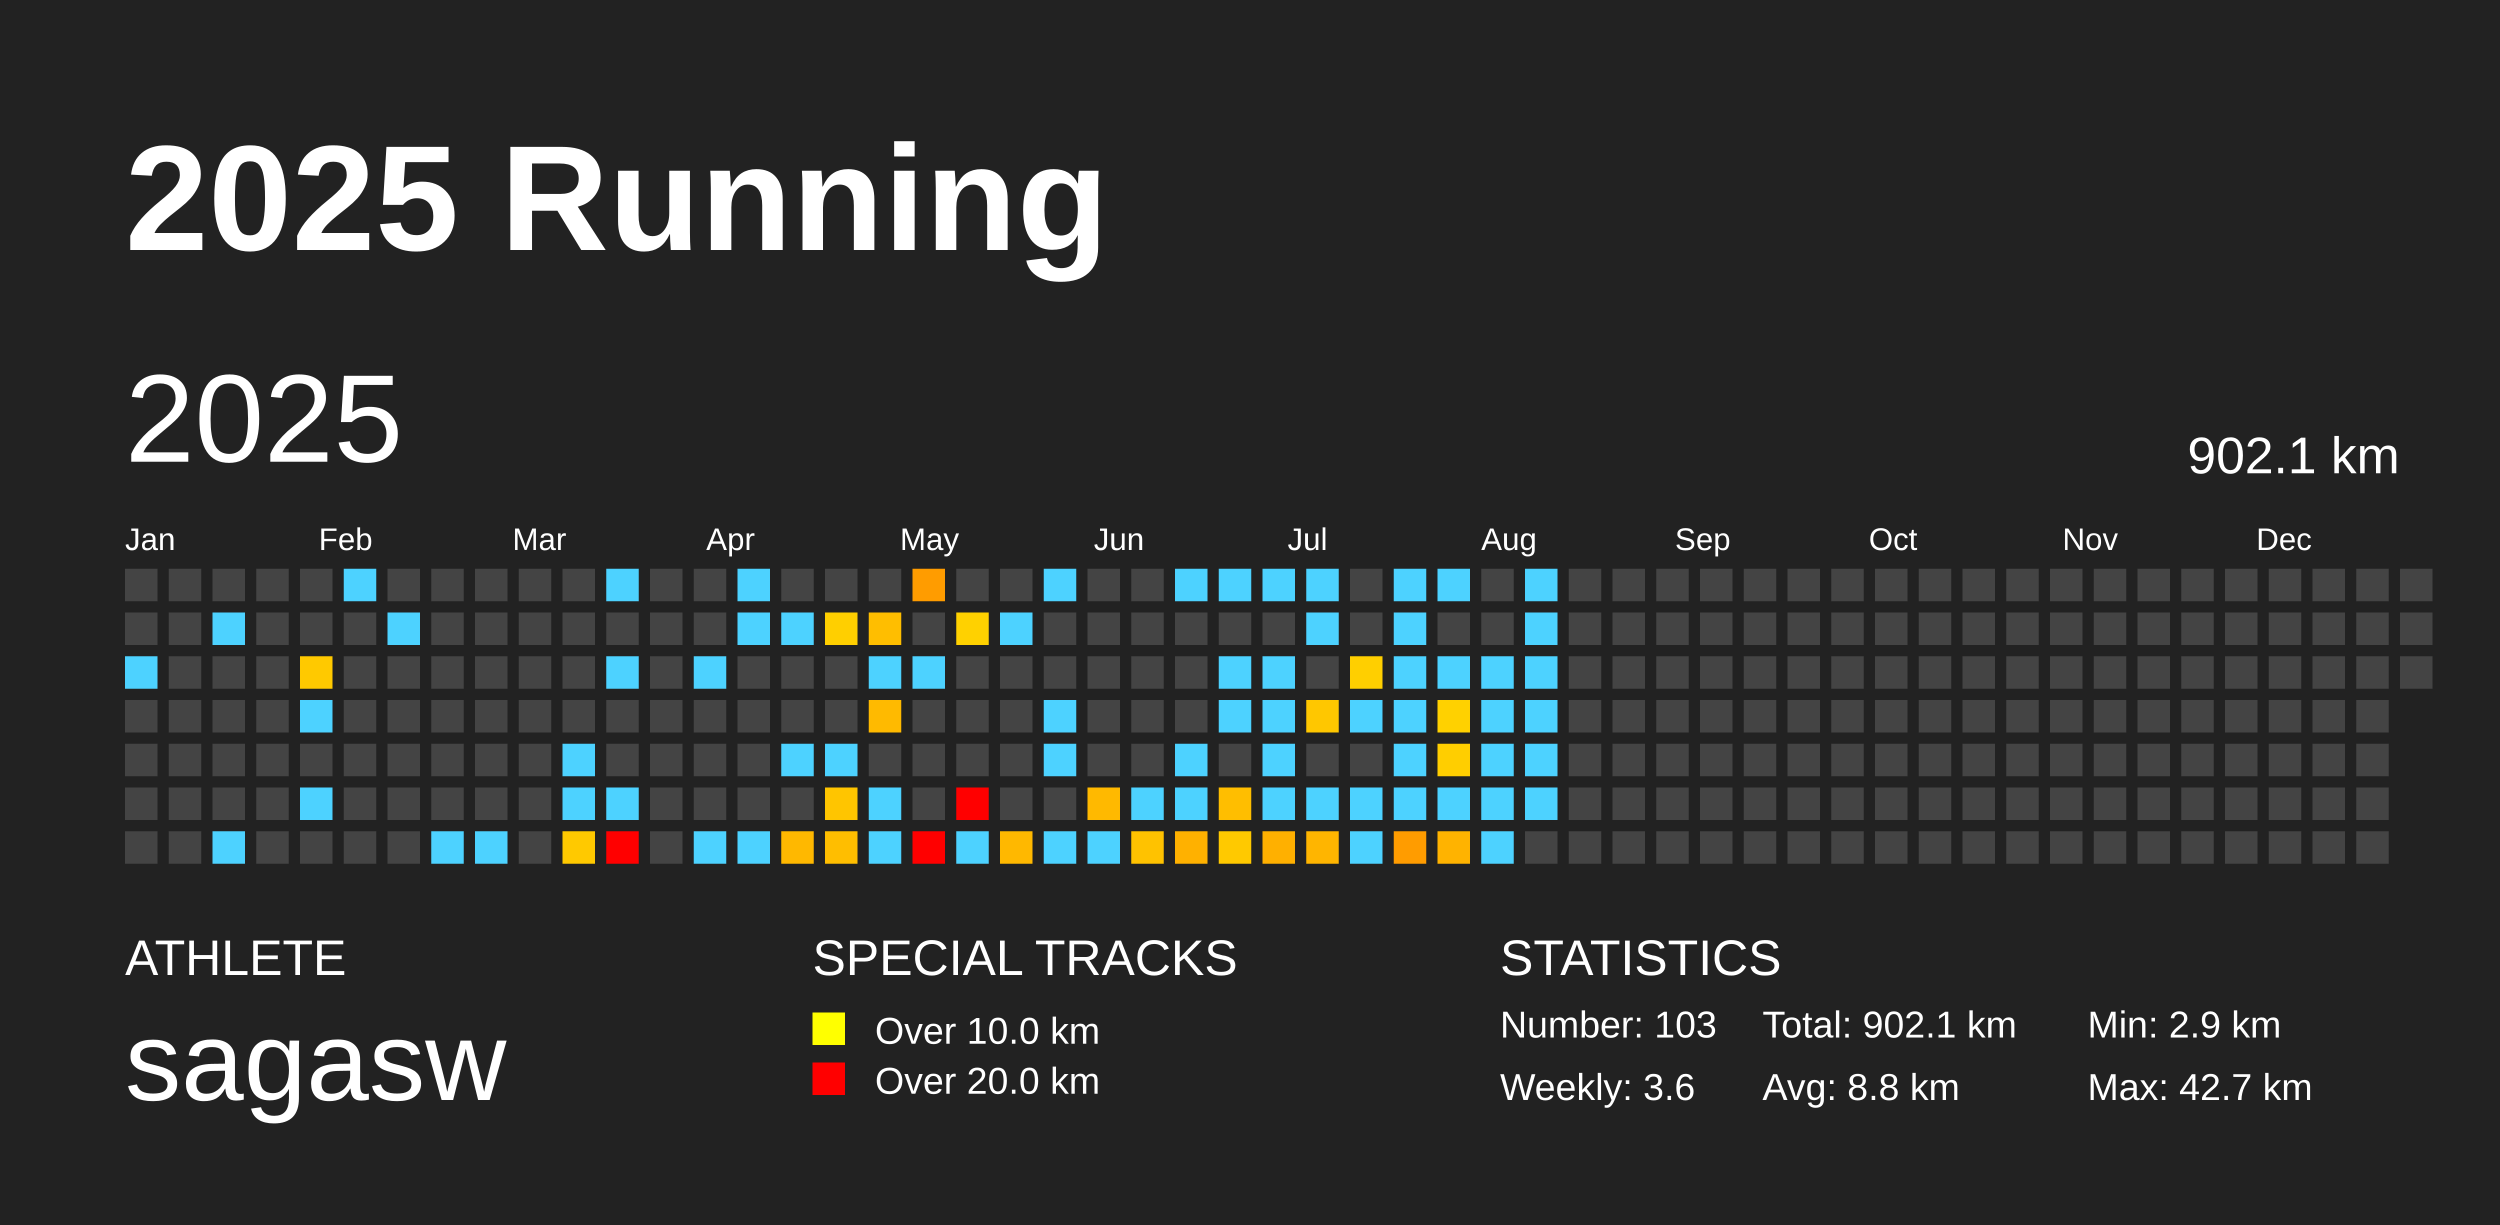
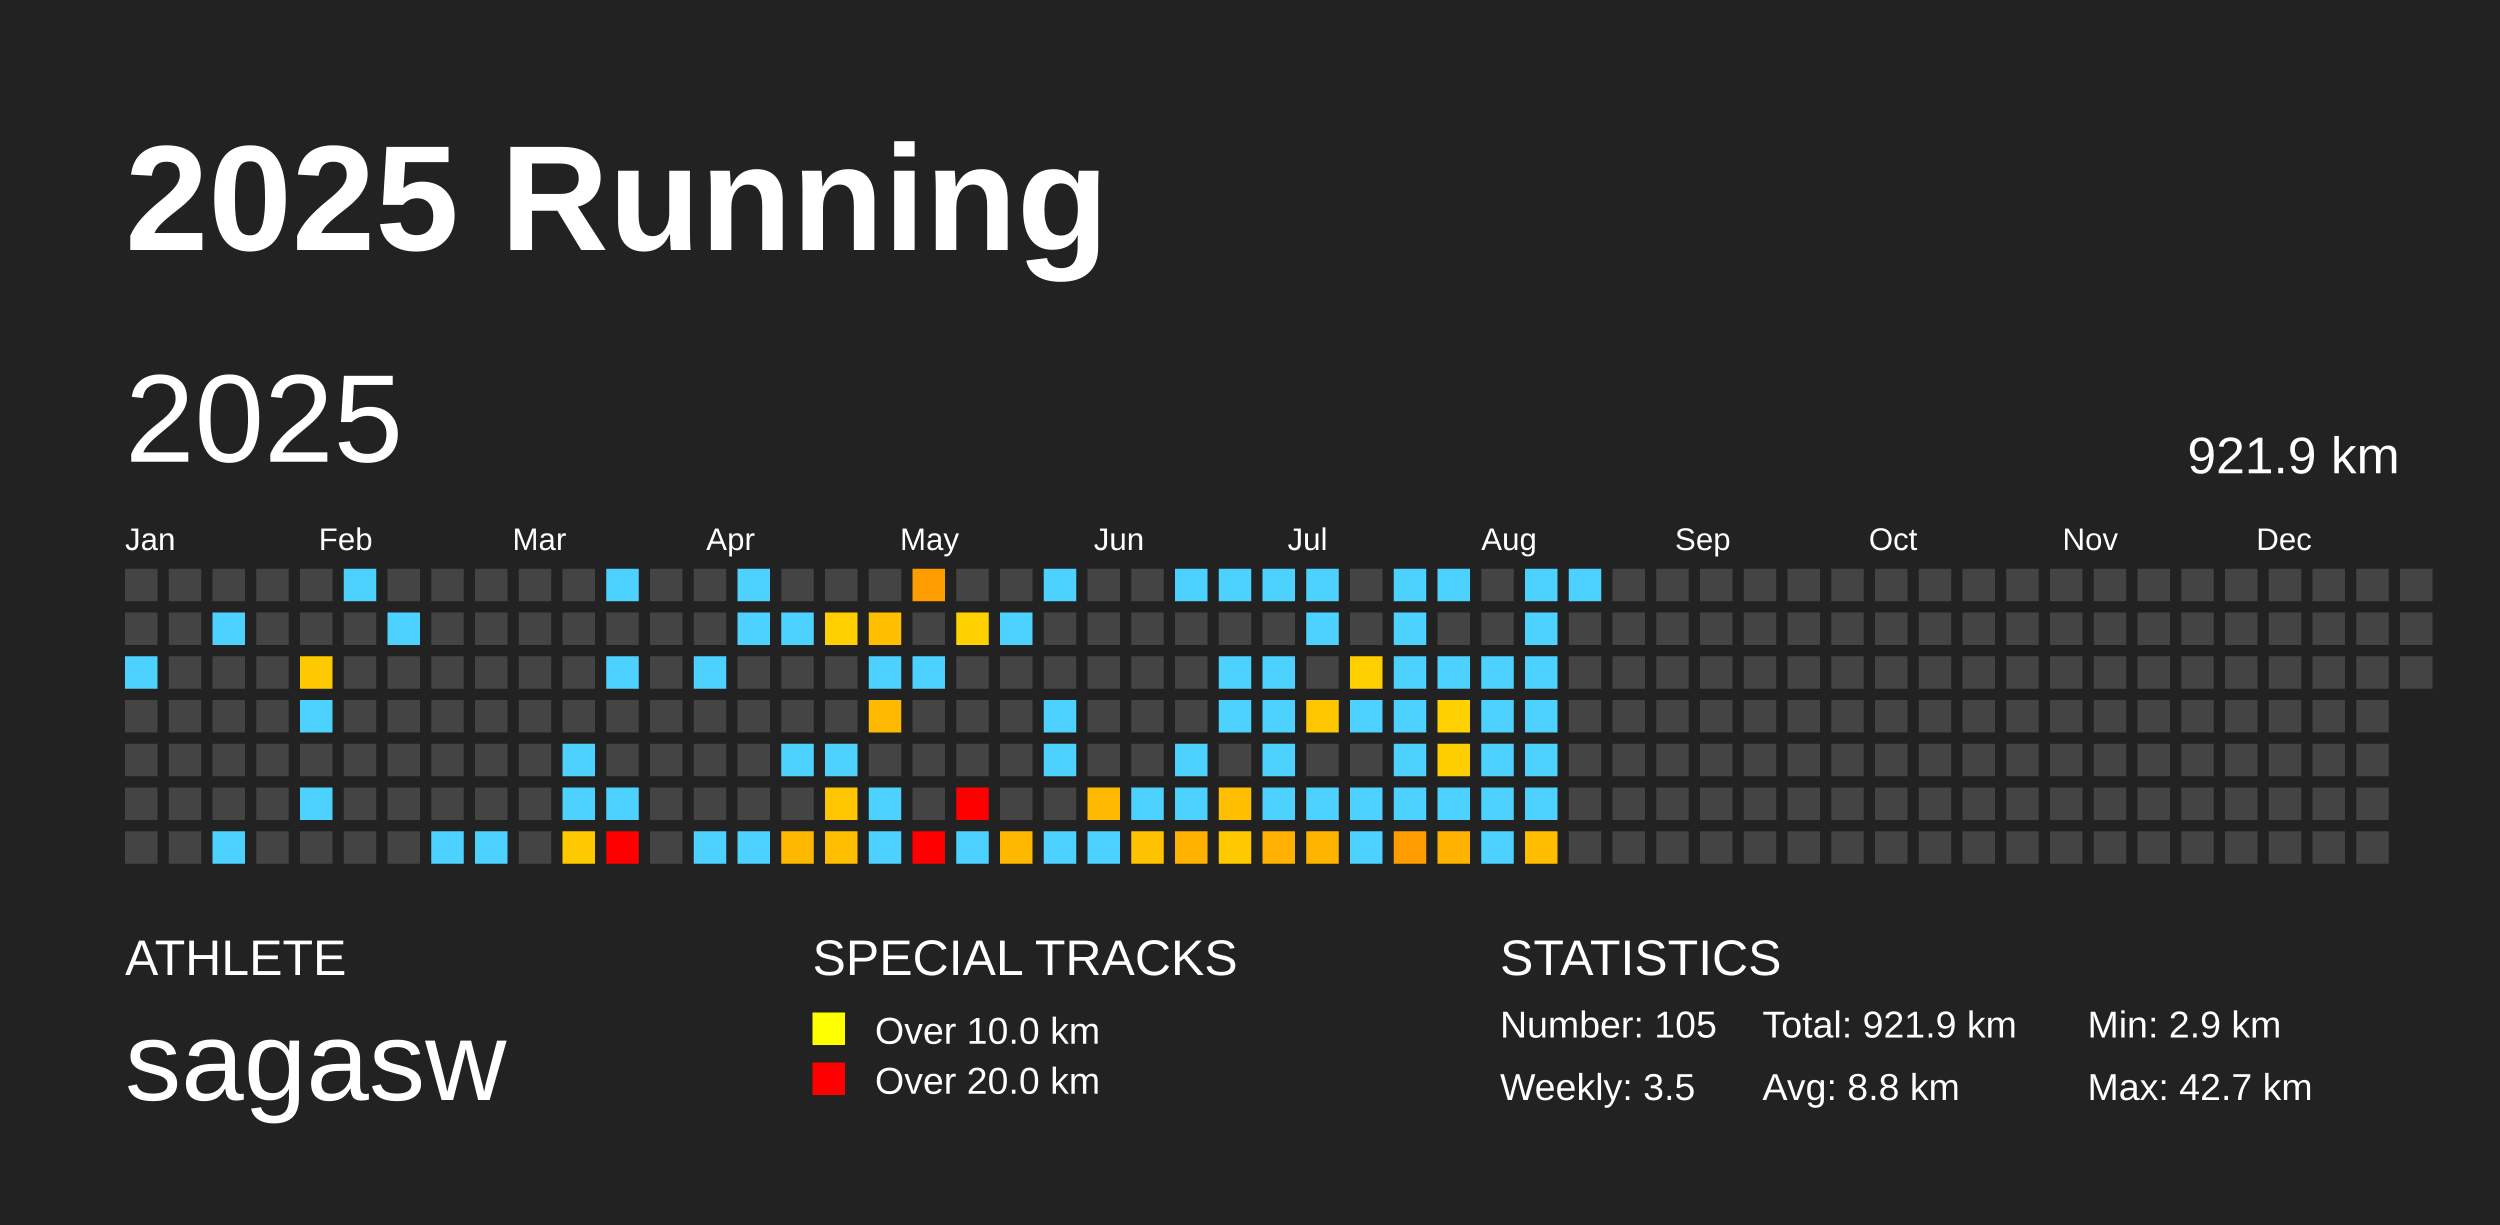
<svg xmlns="http://www.w3.org/2000/svg" baseProfile="full" height="98mm" version="1.1" viewBox="0,0,200,98" width="200mm">
  <defs />
  <rect fill="#222222" height="98" width="200" x="0" y="0" />
  <text fill="#FFFFFF" style="font-size:12px; font-family:Arial; font-weight:bold;" x="10" y="20">2025 Running</text>
  <text fill="#FFFFFF" style="font-size:4px; font-family:Arial" x="10" y="78">ATHLETE</text>
  <text fill="#FFFFFF" style="font-size:9px; font-family:Arial" x="10" y="88">sagasw</text>
  <text fill="#FFFFFF" style="font-size:4px; font-family:Arial" x="65" y="78">SPECIAL TRACKS</text>
  <rect fill="yellow" height="2.6" width="2.6" x="65" y="81" />
  <text fill="#FFFFFF" style="font-size:3px; font-family:Arial" x="70" y="83.5">Over 10.0 km</text>
  <rect fill="red" height="2.6" width="2.6" x="65" y="85" />
  <text fill="#FFFFFF" style="font-size:3px; font-family:Arial" x="70" y="87.5">Over 20.0 km</text>
  <text fill="#FFFFFF" style="font-size:4px; font-family:Arial" x="120" y="78">STATISTICS</text>
-   <text fill="#FFFFFF" style="font-size:3px; font-family:Arial" x="120" y="83">Number: 103</text>
-   <text fill="#FFFFFF" style="font-size:3px; font-family:Arial" x="120" y="88">Weekly: 3.6</text>
-   <text fill="#FFFFFF" style="font-size:3px; font-family:Arial" x="141" y="83">Total: 902.1 km</text>
+   <text fill="#FFFFFF" style="font-size:3px; font-family:Arial" x="120" y="83">Number: 105</text>
+   <text fill="#FFFFFF" style="font-size:3px; font-family:Arial" x="120" y="88">Weekly: 3.5</text>
+   <text fill="#FFFFFF" style="font-size:3px; font-family:Arial" x="141" y="83">Total: 921.9 km</text>
  <text fill="#FFFFFF" style="font-size:3px; font-family:Arial" x="141" y="88">Avg: 8.8 km</text>
  <text fill="#FFFFFF" style="font-size:3px; font-family:Arial" x="167" y="83">Min: 2.9 km</text>
  <text fill="#FFFFFF" style="font-size:3px; font-family:Arial" x="167" y="88">Max: 42.7 km</text>
  <text dominant-baseline="hanging" fill="#FFFFFF" style="font-size:10.0px; font-family:Arial;" x="10" y="30">2025</text>
-   <text dominant-baseline="hanging" fill="#FFFFFF" style="font-size:4.125px; font-family:Arial;" x="175" y="35">902.1 km</text>
+   <text dominant-baseline="hanging" fill="#FFFFFF" style="font-size:4.125px; font-family:Arial;" x="175" y="35">921.9 km</text>
  <text fill="#FFFFFF" style="font-size:2.5px; font-family:Arial" x="10.0" y="44">Jan</text>
  <text fill="#FFFFFF" style="font-size:2.5px; font-family:Arial" x="25.5" y="44">Feb</text>
  <text fill="#FFFFFF" style="font-size:2.5px; font-family:Arial" x="41.0" y="44">Mar</text>
  <text fill="#FFFFFF" style="font-size:2.5px; font-family:Arial" x="56.5" y="44">Apr</text>
  <text fill="#FFFFFF" style="font-size:2.5px; font-family:Arial" x="72.0" y="44">May</text>
  <text fill="#FFFFFF" style="font-size:2.5px; font-family:Arial" x="87.5" y="44">Jun</text>
  <text fill="#FFFFFF" style="font-size:2.5px; font-family:Arial" x="103.0" y="44">Jul</text>
  <text fill="#FFFFFF" style="font-size:2.5px; font-family:Arial" x="118.5" y="44">Aug</text>
  <text fill="#FFFFFF" style="font-size:2.5px; font-family:Arial" x="134.0" y="44">Sep</text>
  <text fill="#FFFFFF" style="font-size:2.5px; font-family:Arial" x="149.5" y="44">Oct</text>
  <text fill="#FFFFFF" style="font-size:2.5px; font-family:Arial" x="165.0" y="44">Nov</text>
  <text fill="#FFFFFF" style="font-size:2.5px; font-family:Arial" x="180.5" y="44">Dec</text>
  <rect fill="#444444" height="2.6" width="2.6" x="10.0" y="45.5" />
  <rect fill="#444444" height="2.6" width="2.6" x="10.0" y="49.0" />
  <rect fill="#4dd2ff" height="2.6" width="2.6" x="10.0" y="52.5" />
  <rect fill="#444444" height="2.6" width="2.6" x="10.0" y="56.0" />
  <rect fill="#444444" height="2.6" width="2.6" x="10.0" y="59.5" />
  <rect fill="#444444" height="2.6" width="2.6" x="10.0" y="63.0" />
  <rect fill="#444444" height="2.6" width="2.6" x="10.0" y="66.5" />
  <rect fill="#444444" height="2.6" width="2.6" x="13.5" y="45.5" />
  <rect fill="#444444" height="2.6" width="2.6" x="13.5" y="49.0" />
  <rect fill="#444444" height="2.6" width="2.6" x="13.5" y="52.5" />
  <rect fill="#444444" height="2.6" width="2.6" x="13.5" y="56.0" />
  <rect fill="#444444" height="2.6" width="2.6" x="13.5" y="59.5" />
  <rect fill="#444444" height="2.6" width="2.6" x="13.5" y="63.0" />
  <rect fill="#444444" height="2.6" width="2.6" x="13.5" y="66.5" />
  <rect fill="#444444" height="2.6" width="2.6" x="17.0" y="45.5" />
  <rect fill="#4dd2ff" height="2.6" width="2.6" x="17.0" y="49.0" />
  <rect fill="#444444" height="2.6" width="2.6" x="17.0" y="52.5" />
  <rect fill="#444444" height="2.6" width="2.6" x="17.0" y="56.0" />
  <rect fill="#444444" height="2.6" width="2.6" x="17.0" y="59.5" />
  <rect fill="#444444" height="2.6" width="2.6" x="17.0" y="63.0" />
  <rect fill="#4dd2ff" height="2.6" width="2.6" x="17.0" y="66.5" />
  <rect fill="#444444" height="2.6" width="2.6" x="20.5" y="45.5" />
  <rect fill="#444444" height="2.6" width="2.6" x="20.5" y="49.0" />
  <rect fill="#444444" height="2.6" width="2.6" x="20.5" y="52.5" />
  <rect fill="#444444" height="2.6" width="2.6" x="20.5" y="56.0" />
  <rect fill="#444444" height="2.6" width="2.6" x="20.5" y="59.5" />
  <rect fill="#444444" height="2.6" width="2.6" x="20.5" y="63.0" />
  <rect fill="#444444" height="2.6" width="2.6" x="20.5" y="66.5" />
  <rect fill="#444444" height="2.6" width="2.6" x="24.0" y="45.5" />
  <rect fill="#444444" height="2.6" width="2.6" x="24.0" y="49.0" />
  <rect fill="#ffc900" height="2.6" width="2.6" x="24.0" y="52.5" />
  <rect fill="#4dd2ff" height="2.6" width="2.6" x="24.0" y="56.0" />
  <rect fill="#444444" height="2.6" width="2.6" x="24.0" y="59.5" />
  <rect fill="#4dd2ff" height="2.6" width="2.6" x="24.0" y="63.0" />
  <rect fill="#444444" height="2.6" width="2.6" x="24.0" y="66.5" />
  <rect fill="#4dd2ff" height="2.6" width="2.6" x="27.5" y="45.5" />
  <rect fill="#444444" height="2.6" width="2.6" x="27.5" y="49.0" />
  <rect fill="#444444" height="2.6" width="2.6" x="27.5" y="52.5" />
  <rect fill="#444444" height="2.6" width="2.6" x="27.5" y="56.0" />
  <rect fill="#444444" height="2.6" width="2.6" x="27.5" y="59.5" />
  <rect fill="#444444" height="2.6" width="2.6" x="27.5" y="63.0" />
  <rect fill="#444444" height="2.6" width="2.6" x="27.5" y="66.5" />
  <rect fill="#444444" height="2.6" width="2.6" x="31.0" y="45.5" />
  <rect fill="#4dd2ff" height="2.6" width="2.6" x="31.0" y="49.0" />
  <rect fill="#444444" height="2.6" width="2.6" x="31.0" y="52.5" />
  <rect fill="#444444" height="2.6" width="2.6" x="31.0" y="56.0" />
  <rect fill="#444444" height="2.6" width="2.6" x="31.0" y="59.5" />
  <rect fill="#444444" height="2.6" width="2.6" x="31.0" y="63.0" />
  <rect fill="#444444" height="2.6" width="2.6" x="31.0" y="66.5" />
  <rect fill="#444444" height="2.6" width="2.6" x="34.5" y="45.5" />
  <rect fill="#444444" height="2.6" width="2.6" x="34.5" y="49.0" />
  <rect fill="#444444" height="2.6" width="2.6" x="34.5" y="52.5" />
  <rect fill="#444444" height="2.6" width="2.6" x="34.5" y="56.0" />
  <rect fill="#444444" height="2.6" width="2.6" x="34.5" y="59.5" />
  <rect fill="#444444" height="2.6" width="2.6" x="34.5" y="63.0" />
  <rect fill="#4dd2ff" height="2.6" width="2.6" x="34.5" y="66.5" />
  <rect fill="#444444" height="2.6" width="2.6" x="38.0" y="45.5" />
  <rect fill="#444444" height="2.6" width="2.6" x="38.0" y="49.0" />
  <rect fill="#444444" height="2.6" width="2.6" x="38.0" y="52.5" />
  <rect fill="#444444" height="2.6" width="2.6" x="38.0" y="56.0" />
  <rect fill="#444444" height="2.6" width="2.6" x="38.0" y="59.5" />
  <rect fill="#444444" height="2.6" width="2.6" x="38.0" y="63.0" />
  <rect fill="#4dd2ff" height="2.6" width="2.6" x="38.0" y="66.5" />
  <rect fill="#444444" height="2.6" width="2.6" x="41.5" y="45.5" />
  <rect fill="#444444" height="2.6" width="2.6" x="41.5" y="49.0" />
  <rect fill="#444444" height="2.6" width="2.6" x="41.5" y="52.5" />
  <rect fill="#444444" height="2.6" width="2.6" x="41.5" y="56.0" />
  <rect fill="#444444" height="2.6" width="2.6" x="41.5" y="59.5" />
  <rect fill="#444444" height="2.6" width="2.6" x="41.5" y="63.0" />
  <rect fill="#444444" height="2.6" width="2.6" x="41.5" y="66.5" />
  <rect fill="#444444" height="2.6" width="2.6" x="45.0" y="45.5" />
  <rect fill="#444444" height="2.6" width="2.6" x="45.0" y="49.0" />
  <rect fill="#444444" height="2.6" width="2.6" x="45.0" y="52.5" />
  <rect fill="#444444" height="2.6" width="2.6" x="45.0" y="56.0" />
  <rect fill="#4dd2ff" height="2.6" width="2.6" x="45.0" y="59.5" />
  <rect fill="#4dd2ff" height="2.6" width="2.6" x="45.0" y="63.0" />
  <rect fill="#ffc900" height="2.6" width="2.6" x="45.0" y="66.5" />
  <rect fill="#4dd2ff" height="2.6" width="2.6" x="48.5" y="45.5" />
  <rect fill="#444444" height="2.6" width="2.6" x="48.5" y="49.0" />
  <rect fill="#4dd2ff" height="2.6" width="2.6" x="48.5" y="52.5" />
  <rect fill="#444444" height="2.6" width="2.6" x="48.5" y="56.0" />
  <rect fill="#444444" height="2.6" width="2.6" x="48.5" y="59.5" />
  <rect fill="#4dd2ff" height="2.6" width="2.6" x="48.5" y="63.0" />
  <rect fill="red" height="2.6" width="2.6" x="48.5" y="66.5" />
  <rect fill="#444444" height="2.6" width="2.6" x="52.0" y="45.5" />
  <rect fill="#444444" height="2.6" width="2.6" x="52.0" y="49.0" />
  <rect fill="#444444" height="2.6" width="2.6" x="52.0" y="52.5" />
  <rect fill="#444444" height="2.6" width="2.6" x="52.0" y="56.0" />
  <rect fill="#444444" height="2.6" width="2.6" x="52.0" y="59.5" />
  <rect fill="#444444" height="2.6" width="2.6" x="52.0" y="63.0" />
  <rect fill="#444444" height="2.6" width="2.6" x="52.0" y="66.5" />
  <rect fill="#444444" height="2.6" width="2.6" x="55.5" y="45.5" />
  <rect fill="#444444" height="2.6" width="2.6" x="55.5" y="49.0" />
  <rect fill="#4dd2ff" height="2.6" width="2.6" x="55.5" y="52.5" />
  <rect fill="#444444" height="2.6" width="2.6" x="55.5" y="56.0" />
  <rect fill="#444444" height="2.6" width="2.6" x="55.5" y="59.5" />
  <rect fill="#444444" height="2.6" width="2.6" x="55.5" y="63.0" />
  <rect fill="#4dd2ff" height="2.6" width="2.6" x="55.5" y="66.5" />
  <rect fill="#4dd2ff" height="2.6" width="2.6" x="59.0" y="45.5" />
  <rect fill="#4dd2ff" height="2.6" width="2.6" x="59.0" y="49.0" />
  <rect fill="#444444" height="2.6" width="2.6" x="59.0" y="52.5" />
  <rect fill="#444444" height="2.6" width="2.6" x="59.0" y="56.0" />
  <rect fill="#444444" height="2.6" width="2.6" x="59.0" y="59.5" />
  <rect fill="#444444" height="2.6" width="2.6" x="59.0" y="63.0" />
  <rect fill="#4dd2ff" height="2.6" width="2.6" x="59.0" y="66.5" />
  <rect fill="#444444" height="2.6" width="2.6" x="62.5" y="45.5" />
  <rect fill="#4dd2ff" height="2.6" width="2.6" x="62.5" y="49.0" />
  <rect fill="#444444" height="2.6" width="2.6" x="62.5" y="52.5" />
  <rect fill="#444444" height="2.6" width="2.6" x="62.5" y="56.0" />
  <rect fill="#4dd2ff" height="2.6" width="2.6" x="62.5" y="59.5" />
  <rect fill="#444444" height="2.6" width="2.6" x="62.5" y="63.0" />
  <rect fill="#ffb800" height="2.6" width="2.6" x="62.5" y="66.5" />
  <rect fill="#444444" height="2.6" width="2.6" x="66.0" y="45.5" />
  <rect fill="#ffcf00" height="2.6" width="2.6" x="66.0" y="49.0" />
  <rect fill="#444444" height="2.6" width="2.6" x="66.0" y="52.5" />
  <rect fill="#444444" height="2.6" width="2.6" x="66.0" y="56.0" />
  <rect fill="#4dd2ff" height="2.6" width="2.6" x="66.0" y="59.5" />
  <rect fill="#ffc500" height="2.6" width="2.6" x="66.0" y="63.0" />
  <rect fill="#ffbe00" height="2.6" width="2.6" x="66.0" y="66.5" />
  <rect fill="#444444" height="2.6" width="2.6" x="69.5" y="45.5" />
  <rect fill="#ffbe00" height="2.6" width="2.6" x="69.5" y="49.0" />
  <rect fill="#4dd2ff" height="2.6" width="2.6" x="69.5" y="52.5" />
  <rect fill="#ffba00" height="2.6" width="2.6" x="69.5" y="56.0" />
  <rect fill="#444444" height="2.6" width="2.6" x="69.5" y="59.5" />
  <rect fill="#4dd2ff" height="2.6" width="2.6" x="69.5" y="63.0" />
  <rect fill="#4dd2ff" height="2.6" width="2.6" x="69.5" y="66.5" />
  <rect fill="#ff9c00" height="2.6" width="2.6" x="73.0" y="45.5" />
  <rect fill="#444444" height="2.6" width="2.6" x="73.0" y="49.0" />
  <rect fill="#4dd2ff" height="2.6" width="2.6" x="73.0" y="52.5" />
  <rect fill="#444444" height="2.6" width="2.6" x="73.0" y="56.0" />
  <rect fill="#444444" height="2.6" width="2.6" x="73.0" y="59.5" />
  <rect fill="#444444" height="2.6" width="2.6" x="73.0" y="63.0" />
  <rect fill="red" height="2.6" width="2.6" x="73.0" y="66.5" />
  <rect fill="#444444" height="2.6" width="2.6" x="76.5" y="45.5" />
  <rect fill="#ffd100" height="2.6" width="2.6" x="76.5" y="49.0" />
  <rect fill="#444444" height="2.6" width="2.6" x="76.5" y="52.5" />
  <rect fill="#444444" height="2.6" width="2.6" x="76.5" y="56.0" />
  <rect fill="#444444" height="2.6" width="2.6" x="76.5" y="59.5" />
  <rect fill="red" height="2.6" width="2.6" x="76.5" y="63.0" />
  <rect fill="#4dd2ff" height="2.6" width="2.6" x="76.5" y="66.5" />
  <rect fill="#444444" height="2.6" width="2.6" x="80.0" y="45.5" />
  <rect fill="#4dd2ff" height="2.6" width="2.6" x="80.0" y="49.0" />
  <rect fill="#444444" height="2.6" width="2.6" x="80.0" y="52.5" />
  <rect fill="#444444" height="2.6" width="2.6" x="80.0" y="56.0" />
  <rect fill="#444444" height="2.6" width="2.6" x="80.0" y="59.5" />
  <rect fill="#444444" height="2.6" width="2.6" x="80.0" y="63.0" />
  <rect fill="#ffb800" height="2.6" width="2.6" x="80.0" y="66.5" />
  <rect fill="#4dd2ff" height="2.6" width="2.6" x="83.5" y="45.5" />
  <rect fill="#444444" height="2.6" width="2.6" x="83.5" y="49.0" />
  <rect fill="#444444" height="2.6" width="2.6" x="83.5" y="52.5" />
  <rect fill="#4dd2ff" height="2.6" width="2.6" x="83.5" y="56.0" />
  <rect fill="#4dd2ff" height="2.6" width="2.6" x="83.5" y="59.5" />
  <rect fill="#444444" height="2.6" width="2.6" x="83.5" y="63.0" />
  <rect fill="#4dd2ff" height="2.6" width="2.6" x="83.5" y="66.5" />
  <rect fill="#444444" height="2.6" width="2.6" x="87.0" y="45.5" />
  <rect fill="#444444" height="2.6" width="2.6" x="87.0" y="49.0" />
  <rect fill="#444444" height="2.6" width="2.6" x="87.0" y="52.5" />
  <rect fill="#444444" height="2.6" width="2.6" x="87.0" y="56.0" />
  <rect fill="#444444" height="2.6" width="2.6" x="87.0" y="59.5" />
  <rect fill="#ffb900" height="2.6" width="2.6" x="87.0" y="63.0" />
  <rect fill="#4dd2ff" height="2.6" width="2.6" x="87.0" y="66.5" />
  <rect fill="#444444" height="2.6" width="2.6" x="90.5" y="45.5" />
  <rect fill="#444444" height="2.6" width="2.6" x="90.5" y="49.0" />
  <rect fill="#444444" height="2.6" width="2.6" x="90.5" y="52.5" />
  <rect fill="#444444" height="2.6" width="2.6" x="90.5" y="56.0" />
  <rect fill="#444444" height="2.6" width="2.6" x="90.5" y="59.5" />
  <rect fill="#4dd2ff" height="2.6" width="2.6" x="90.5" y="63.0" />
  <rect fill="#ffc200" height="2.6" width="2.6" x="90.5" y="66.5" />
  <rect fill="#4dd2ff" height="2.6" width="2.6" x="94.0" y="45.5" />
  <rect fill="#444444" height="2.6" width="2.6" x="94.0" y="49.0" />
  <rect fill="#444444" height="2.6" width="2.6" x="94.0" y="52.5" />
  <rect fill="#444444" height="2.6" width="2.6" x="94.0" y="56.0" />
  <rect fill="#4dd2ff" height="2.6" width="2.6" x="94.0" y="59.5" />
  <rect fill="#4dd2ff" height="2.6" width="2.6" x="94.0" y="63.0" />
  <rect fill="#ffb100" height="2.6" width="2.6" x="94.0" y="66.5" />
  <rect fill="#4dd2ff" height="2.6" width="2.6" x="97.5" y="45.5" />
  <rect fill="#444444" height="2.6" width="2.6" x="97.5" y="49.0" />
  <rect fill="#4dd2ff" height="2.6" width="2.6" x="97.5" y="52.5" />
  <rect fill="#4dd2ff" height="2.6" width="2.6" x="97.5" y="56.0" />
  <rect fill="#444444" height="2.6" width="2.6" x="97.5" y="59.5" />
  <rect fill="#ffbe00" height="2.6" width="2.6" x="97.5" y="63.0" />
  <rect fill="#ffc900" height="2.6" width="2.6" x="97.5" y="66.5" />
  <rect fill="#4dd2ff" height="2.6" width="2.6" x="101.0" y="45.5" />
  <rect fill="#444444" height="2.6" width="2.6" x="101.0" y="49.0" />
  <rect fill="#4dd2ff" height="2.6" width="2.6" x="101.0" y="52.5" />
  <rect fill="#4dd2ff" height="2.6" width="2.6" x="101.0" y="56.0" />
  <rect fill="#4dd2ff" height="2.6" width="2.6" x="101.0" y="59.5" />
  <rect fill="#4dd2ff" height="2.6" width="2.6" x="101.0" y="63.0" />
  <rect fill="#ffb000" height="2.6" width="2.6" x="101.0" y="66.5" />
  <rect fill="#4dd2ff" height="2.6" width="2.6" x="104.5" y="45.5" />
  <rect fill="#4dd2ff" height="2.6" width="2.6" x="104.5" y="49.0" />
  <rect fill="#444444" height="2.6" width="2.6" x="104.5" y="52.5" />
  <rect fill="#ffc700" height="2.6" width="2.6" x="104.5" y="56.0" />
  <rect fill="#444444" height="2.6" width="2.6" x="104.5" y="59.5" />
  <rect fill="#4dd2ff" height="2.6" width="2.6" x="104.5" y="63.0" />
  <rect fill="#ffb500" height="2.6" width="2.6" x="104.5" y="66.5" />
  <rect fill="#444444" height="2.6" width="2.6" x="108.0" y="45.5" />
  <rect fill="#444444" height="2.6" width="2.6" x="108.0" y="49.0" />
  <rect fill="#ffcf00" height="2.6" width="2.6" x="108.0" y="52.5" />
  <rect fill="#4dd2ff" height="2.6" width="2.6" x="108.0" y="56.0" />
  <rect fill="#444444" height="2.6" width="2.6" x="108.0" y="59.5" />
  <rect fill="#4dd2ff" height="2.6" width="2.6" x="108.0" y="63.0" />
  <rect fill="#4dd2ff" height="2.6" width="2.6" x="108.0" y="66.5" />
  <rect fill="#4dd2ff" height="2.6" width="2.6" x="111.5" y="45.5" />
  <rect fill="#4dd2ff" height="2.6" width="2.6" x="111.5" y="49.0" />
  <rect fill="#4dd2ff" height="2.6" width="2.6" x="111.5" y="52.5" />
  <rect fill="#4dd2ff" height="2.6" width="2.6" x="111.5" y="56.0" />
  <rect fill="#4dd2ff" height="2.6" width="2.6" x="111.5" y="59.5" />
  <rect fill="#4dd2ff" height="2.6" width="2.6" x="111.5" y="63.0" />
  <rect fill="#ff9c00" height="2.6" width="2.6" x="111.5" y="66.5" />
  <rect fill="#4dd2ff" height="2.6" width="2.6" x="115.0" y="45.5" />
  <rect fill="#444444" height="2.6" width="2.6" x="115.0" y="49.0" />
  <rect fill="#4dd2ff" height="2.6" width="2.6" x="115.0" y="52.5" />
  <rect fill="#ffd100" height="2.6" width="2.6" x="115.0" y="56.0" />
  <rect fill="#ffce00" height="2.6" width="2.6" x="115.0" y="59.5" />
  <rect fill="#4dd2ff" height="2.6" width="2.6" x="115.0" y="63.0" />
  <rect fill="#ffb300" height="2.6" width="2.6" x="115.0" y="66.5" />
  <rect fill="#444444" height="2.6" width="2.6" x="118.5" y="45.5" />
  <rect fill="#444444" height="2.6" width="2.6" x="118.5" y="49.0" />
  <rect fill="#4dd2ff" height="2.6" width="2.6" x="118.5" y="52.5" />
  <rect fill="#4dd2ff" height="2.6" width="2.6" x="118.5" y="56.0" />
  <rect fill="#4dd2ff" height="2.6" width="2.6" x="118.5" y="59.5" />
  <rect fill="#4dd2ff" height="2.6" width="2.6" x="118.5" y="63.0" />
  <rect fill="#4dd2ff" height="2.6" width="2.6" x="118.5" y="66.5" />
  <rect fill="#4dd2ff" height="2.6" width="2.6" x="122.0" y="45.5" />
  <rect fill="#4dd2ff" height="2.6" width="2.6" x="122.0" y="49.0" />
  <rect fill="#4dd2ff" height="2.6" width="2.6" x="122.0" y="52.5" />
  <rect fill="#4dd2ff" height="2.6" width="2.6" x="122.0" y="56.0" />
  <rect fill="#4dd2ff" height="2.6" width="2.6" x="122.0" y="59.5" />
  <rect fill="#4dd2ff" height="2.6" width="2.6" x="122.0" y="63.0" />
-   <rect fill="#444444" height="2.6" width="2.6" x="122.0" y="66.5" />
-   <rect fill="#444444" height="2.6" width="2.6" x="125.5" y="45.5" />
+   <rect fill="#ffbd00" height="2.6" width="2.6" x="122.0" y="66.5" />
+   <rect fill="#4dd2ff" height="2.6" width="2.6" x="125.5" y="45.5" />
  <rect fill="#444444" height="2.6" width="2.6" x="125.5" y="49.0" />
  <rect fill="#444444" height="2.6" width="2.6" x="125.5" y="52.5" />
  <rect fill="#444444" height="2.6" width="2.6" x="125.5" y="56.0" />
  <rect fill="#444444" height="2.6" width="2.6" x="125.5" y="59.5" />
  <rect fill="#444444" height="2.6" width="2.6" x="125.5" y="63.0" />
  <rect fill="#444444" height="2.6" width="2.6" x="125.5" y="66.5" />
  <rect fill="#444444" height="2.6" width="2.6" x="129.0" y="45.5" />
  <rect fill="#444444" height="2.6" width="2.6" x="129.0" y="49.0" />
  <rect fill="#444444" height="2.6" width="2.6" x="129.0" y="52.5" />
  <rect fill="#444444" height="2.6" width="2.6" x="129.0" y="56.0" />
  <rect fill="#444444" height="2.6" width="2.6" x="129.0" y="59.5" />
  <rect fill="#444444" height="2.6" width="2.6" x="129.0" y="63.0" />
  <rect fill="#444444" height="2.6" width="2.6" x="129.0" y="66.5" />
  <rect fill="#444444" height="2.6" width="2.6" x="132.5" y="45.5" />
  <rect fill="#444444" height="2.6" width="2.6" x="132.5" y="49.0" />
  <rect fill="#444444" height="2.6" width="2.6" x="132.5" y="52.5" />
  <rect fill="#444444" height="2.6" width="2.6" x="132.5" y="56.0" />
  <rect fill="#444444" height="2.6" width="2.6" x="132.5" y="59.5" />
  <rect fill="#444444" height="2.6" width="2.6" x="132.5" y="63.0" />
  <rect fill="#444444" height="2.6" width="2.6" x="132.5" y="66.5" />
  <rect fill="#444444" height="2.6" width="2.6" x="136.0" y="45.5" />
  <rect fill="#444444" height="2.6" width="2.6" x="136.0" y="49.0" />
  <rect fill="#444444" height="2.6" width="2.6" x="136.0" y="52.5" />
  <rect fill="#444444" height="2.6" width="2.6" x="136.0" y="56.0" />
  <rect fill="#444444" height="2.6" width="2.6" x="136.0" y="59.5" />
  <rect fill="#444444" height="2.6" width="2.6" x="136.0" y="63.0" />
  <rect fill="#444444" height="2.6" width="2.6" x="136.0" y="66.5" />
  <rect fill="#444444" height="2.6" width="2.6" x="139.5" y="45.5" />
  <rect fill="#444444" height="2.6" width="2.6" x="139.5" y="49.0" />
  <rect fill="#444444" height="2.6" width="2.6" x="139.5" y="52.5" />
  <rect fill="#444444" height="2.6" width="2.6" x="139.5" y="56.0" />
  <rect fill="#444444" height="2.6" width="2.6" x="139.5" y="59.5" />
  <rect fill="#444444" height="2.6" width="2.6" x="139.5" y="63.0" />
  <rect fill="#444444" height="2.6" width="2.6" x="139.5" y="66.5" />
  <rect fill="#444444" height="2.6" width="2.6" x="143.0" y="45.5" />
  <rect fill="#444444" height="2.6" width="2.6" x="143.0" y="49.0" />
  <rect fill="#444444" height="2.6" width="2.6" x="143.0" y="52.5" />
  <rect fill="#444444" height="2.6" width="2.6" x="143.0" y="56.0" />
  <rect fill="#444444" height="2.6" width="2.6" x="143.0" y="59.5" />
  <rect fill="#444444" height="2.6" width="2.6" x="143.0" y="63.0" />
  <rect fill="#444444" height="2.6" width="2.6" x="143.0" y="66.5" />
  <rect fill="#444444" height="2.6" width="2.6" x="146.5" y="45.5" />
  <rect fill="#444444" height="2.6" width="2.6" x="146.5" y="49.0" />
  <rect fill="#444444" height="2.6" width="2.6" x="146.5" y="52.5" />
  <rect fill="#444444" height="2.6" width="2.6" x="146.5" y="56.0" />
  <rect fill="#444444" height="2.6" width="2.6" x="146.5" y="59.5" />
  <rect fill="#444444" height="2.6" width="2.6" x="146.5" y="63.0" />
  <rect fill="#444444" height="2.6" width="2.6" x="146.5" y="66.5" />
  <rect fill="#444444" height="2.6" width="2.6" x="150.0" y="45.5" />
  <rect fill="#444444" height="2.6" width="2.6" x="150.0" y="49.0" />
  <rect fill="#444444" height="2.6" width="2.6" x="150.0" y="52.5" />
  <rect fill="#444444" height="2.6" width="2.6" x="150.0" y="56.0" />
  <rect fill="#444444" height="2.6" width="2.6" x="150.0" y="59.5" />
  <rect fill="#444444" height="2.6" width="2.6" x="150.0" y="63.0" />
  <rect fill="#444444" height="2.6" width="2.6" x="150.0" y="66.5" />
  <rect fill="#444444" height="2.6" width="2.6" x="153.5" y="45.5" />
  <rect fill="#444444" height="2.6" width="2.6" x="153.5" y="49.0" />
  <rect fill="#444444" height="2.6" width="2.6" x="153.5" y="52.5" />
  <rect fill="#444444" height="2.6" width="2.6" x="153.5" y="56.0" />
  <rect fill="#444444" height="2.6" width="2.6" x="153.5" y="59.5" />
  <rect fill="#444444" height="2.6" width="2.6" x="153.5" y="63.0" />
  <rect fill="#444444" height="2.6" width="2.6" x="153.5" y="66.5" />
  <rect fill="#444444" height="2.6" width="2.6" x="157.0" y="45.5" />
  <rect fill="#444444" height="2.6" width="2.6" x="157.0" y="49.0" />
  <rect fill="#444444" height="2.6" width="2.6" x="157.0" y="52.5" />
  <rect fill="#444444" height="2.6" width="2.6" x="157.0" y="56.0" />
  <rect fill="#444444" height="2.6" width="2.6" x="157.0" y="59.5" />
  <rect fill="#444444" height="2.6" width="2.6" x="157.0" y="63.0" />
  <rect fill="#444444" height="2.6" width="2.6" x="157.0" y="66.5" />
  <rect fill="#444444" height="2.6" width="2.6" x="160.5" y="45.5" />
  <rect fill="#444444" height="2.6" width="2.6" x="160.5" y="49.0" />
  <rect fill="#444444" height="2.6" width="2.6" x="160.5" y="52.5" />
  <rect fill="#444444" height="2.6" width="2.6" x="160.5" y="56.0" />
  <rect fill="#444444" height="2.6" width="2.6" x="160.5" y="59.5" />
  <rect fill="#444444" height="2.6" width="2.6" x="160.5" y="63.0" />
  <rect fill="#444444" height="2.6" width="2.6" x="160.5" y="66.5" />
  <rect fill="#444444" height="2.6" width="2.6" x="164.0" y="45.5" />
  <rect fill="#444444" height="2.6" width="2.6" x="164.0" y="49.0" />
  <rect fill="#444444" height="2.6" width="2.6" x="164.0" y="52.5" />
  <rect fill="#444444" height="2.6" width="2.6" x="164.0" y="56.0" />
  <rect fill="#444444" height="2.6" width="2.6" x="164.0" y="59.5" />
  <rect fill="#444444" height="2.6" width="2.6" x="164.0" y="63.0" />
  <rect fill="#444444" height="2.6" width="2.6" x="164.0" y="66.5" />
  <rect fill="#444444" height="2.6" width="2.6" x="167.5" y="45.5" />
  <rect fill="#444444" height="2.6" width="2.6" x="167.5" y="49.0" />
  <rect fill="#444444" height="2.6" width="2.6" x="167.5" y="52.5" />
  <rect fill="#444444" height="2.6" width="2.6" x="167.5" y="56.0" />
  <rect fill="#444444" height="2.6" width="2.6" x="167.5" y="59.5" />
  <rect fill="#444444" height="2.6" width="2.6" x="167.5" y="63.0" />
  <rect fill="#444444" height="2.6" width="2.6" x="167.5" y="66.5" />
  <rect fill="#444444" height="2.6" width="2.6" x="171.0" y="45.5" />
  <rect fill="#444444" height="2.6" width="2.6" x="171.0" y="49.0" />
  <rect fill="#444444" height="2.6" width="2.6" x="171.0" y="52.5" />
  <rect fill="#444444" height="2.6" width="2.6" x="171.0" y="56.0" />
  <rect fill="#444444" height="2.6" width="2.6" x="171.0" y="59.5" />
  <rect fill="#444444" height="2.6" width="2.6" x="171.0" y="63.0" />
  <rect fill="#444444" height="2.6" width="2.6" x="171.0" y="66.5" />
  <rect fill="#444444" height="2.6" width="2.6" x="174.5" y="45.5" />
  <rect fill="#444444" height="2.6" width="2.6" x="174.5" y="49.0" />
  <rect fill="#444444" height="2.6" width="2.6" x="174.5" y="52.5" />
  <rect fill="#444444" height="2.6" width="2.6" x="174.5" y="56.0" />
  <rect fill="#444444" height="2.6" width="2.6" x="174.5" y="59.5" />
  <rect fill="#444444" height="2.6" width="2.6" x="174.5" y="63.0" />
  <rect fill="#444444" height="2.6" width="2.6" x="174.5" y="66.5" />
  <rect fill="#444444" height="2.6" width="2.6" x="178.0" y="45.5" />
  <rect fill="#444444" height="2.6" width="2.6" x="178.0" y="49.0" />
  <rect fill="#444444" height="2.6" width="2.6" x="178.0" y="52.5" />
  <rect fill="#444444" height="2.6" width="2.6" x="178.0" y="56.0" />
  <rect fill="#444444" height="2.6" width="2.6" x="178.0" y="59.5" />
  <rect fill="#444444" height="2.6" width="2.6" x="178.0" y="63.0" />
  <rect fill="#444444" height="2.6" width="2.6" x="178.0" y="66.5" />
  <rect fill="#444444" height="2.6" width="2.6" x="181.5" y="45.5" />
  <rect fill="#444444" height="2.6" width="2.6" x="181.5" y="49.0" />
  <rect fill="#444444" height="2.6" width="2.6" x="181.5" y="52.5" />
  <rect fill="#444444" height="2.6" width="2.6" x="181.5" y="56.0" />
  <rect fill="#444444" height="2.6" width="2.6" x="181.5" y="59.5" />
  <rect fill="#444444" height="2.6" width="2.6" x="181.5" y="63.0" />
  <rect fill="#444444" height="2.6" width="2.6" x="181.5" y="66.5" />
  <rect fill="#444444" height="2.6" width="2.6" x="185.0" y="45.5" />
  <rect fill="#444444" height="2.6" width="2.6" x="185.0" y="49.0" />
  <rect fill="#444444" height="2.6" width="2.6" x="185.0" y="52.5" />
  <rect fill="#444444" height="2.6" width="2.6" x="185.0" y="56.0" />
  <rect fill="#444444" height="2.6" width="2.6" x="185.0" y="59.5" />
  <rect fill="#444444" height="2.6" width="2.6" x="185.0" y="63.0" />
  <rect fill="#444444" height="2.6" width="2.6" x="185.0" y="66.5" />
  <rect fill="#444444" height="2.6" width="2.6" x="188.5" y="45.5" />
  <rect fill="#444444" height="2.6" width="2.6" x="188.5" y="49.0" />
  <rect fill="#444444" height="2.6" width="2.6" x="188.5" y="52.5" />
  <rect fill="#444444" height="2.6" width="2.6" x="188.5" y="56.0" />
  <rect fill="#444444" height="2.6" width="2.6" x="188.5" y="59.5" />
  <rect fill="#444444" height="2.6" width="2.6" x="188.5" y="63.0" />
  <rect fill="#444444" height="2.6" width="2.6" x="188.5" y="66.5" />
  <rect fill="#444444" height="2.6" width="2.6" x="192.0" y="45.5" />
  <rect fill="#444444" height="2.6" width="2.6" x="192.0" y="49.0" />
  <rect fill="#444444" height="2.6" width="2.6" x="192.0" y="52.5" />
</svg>
